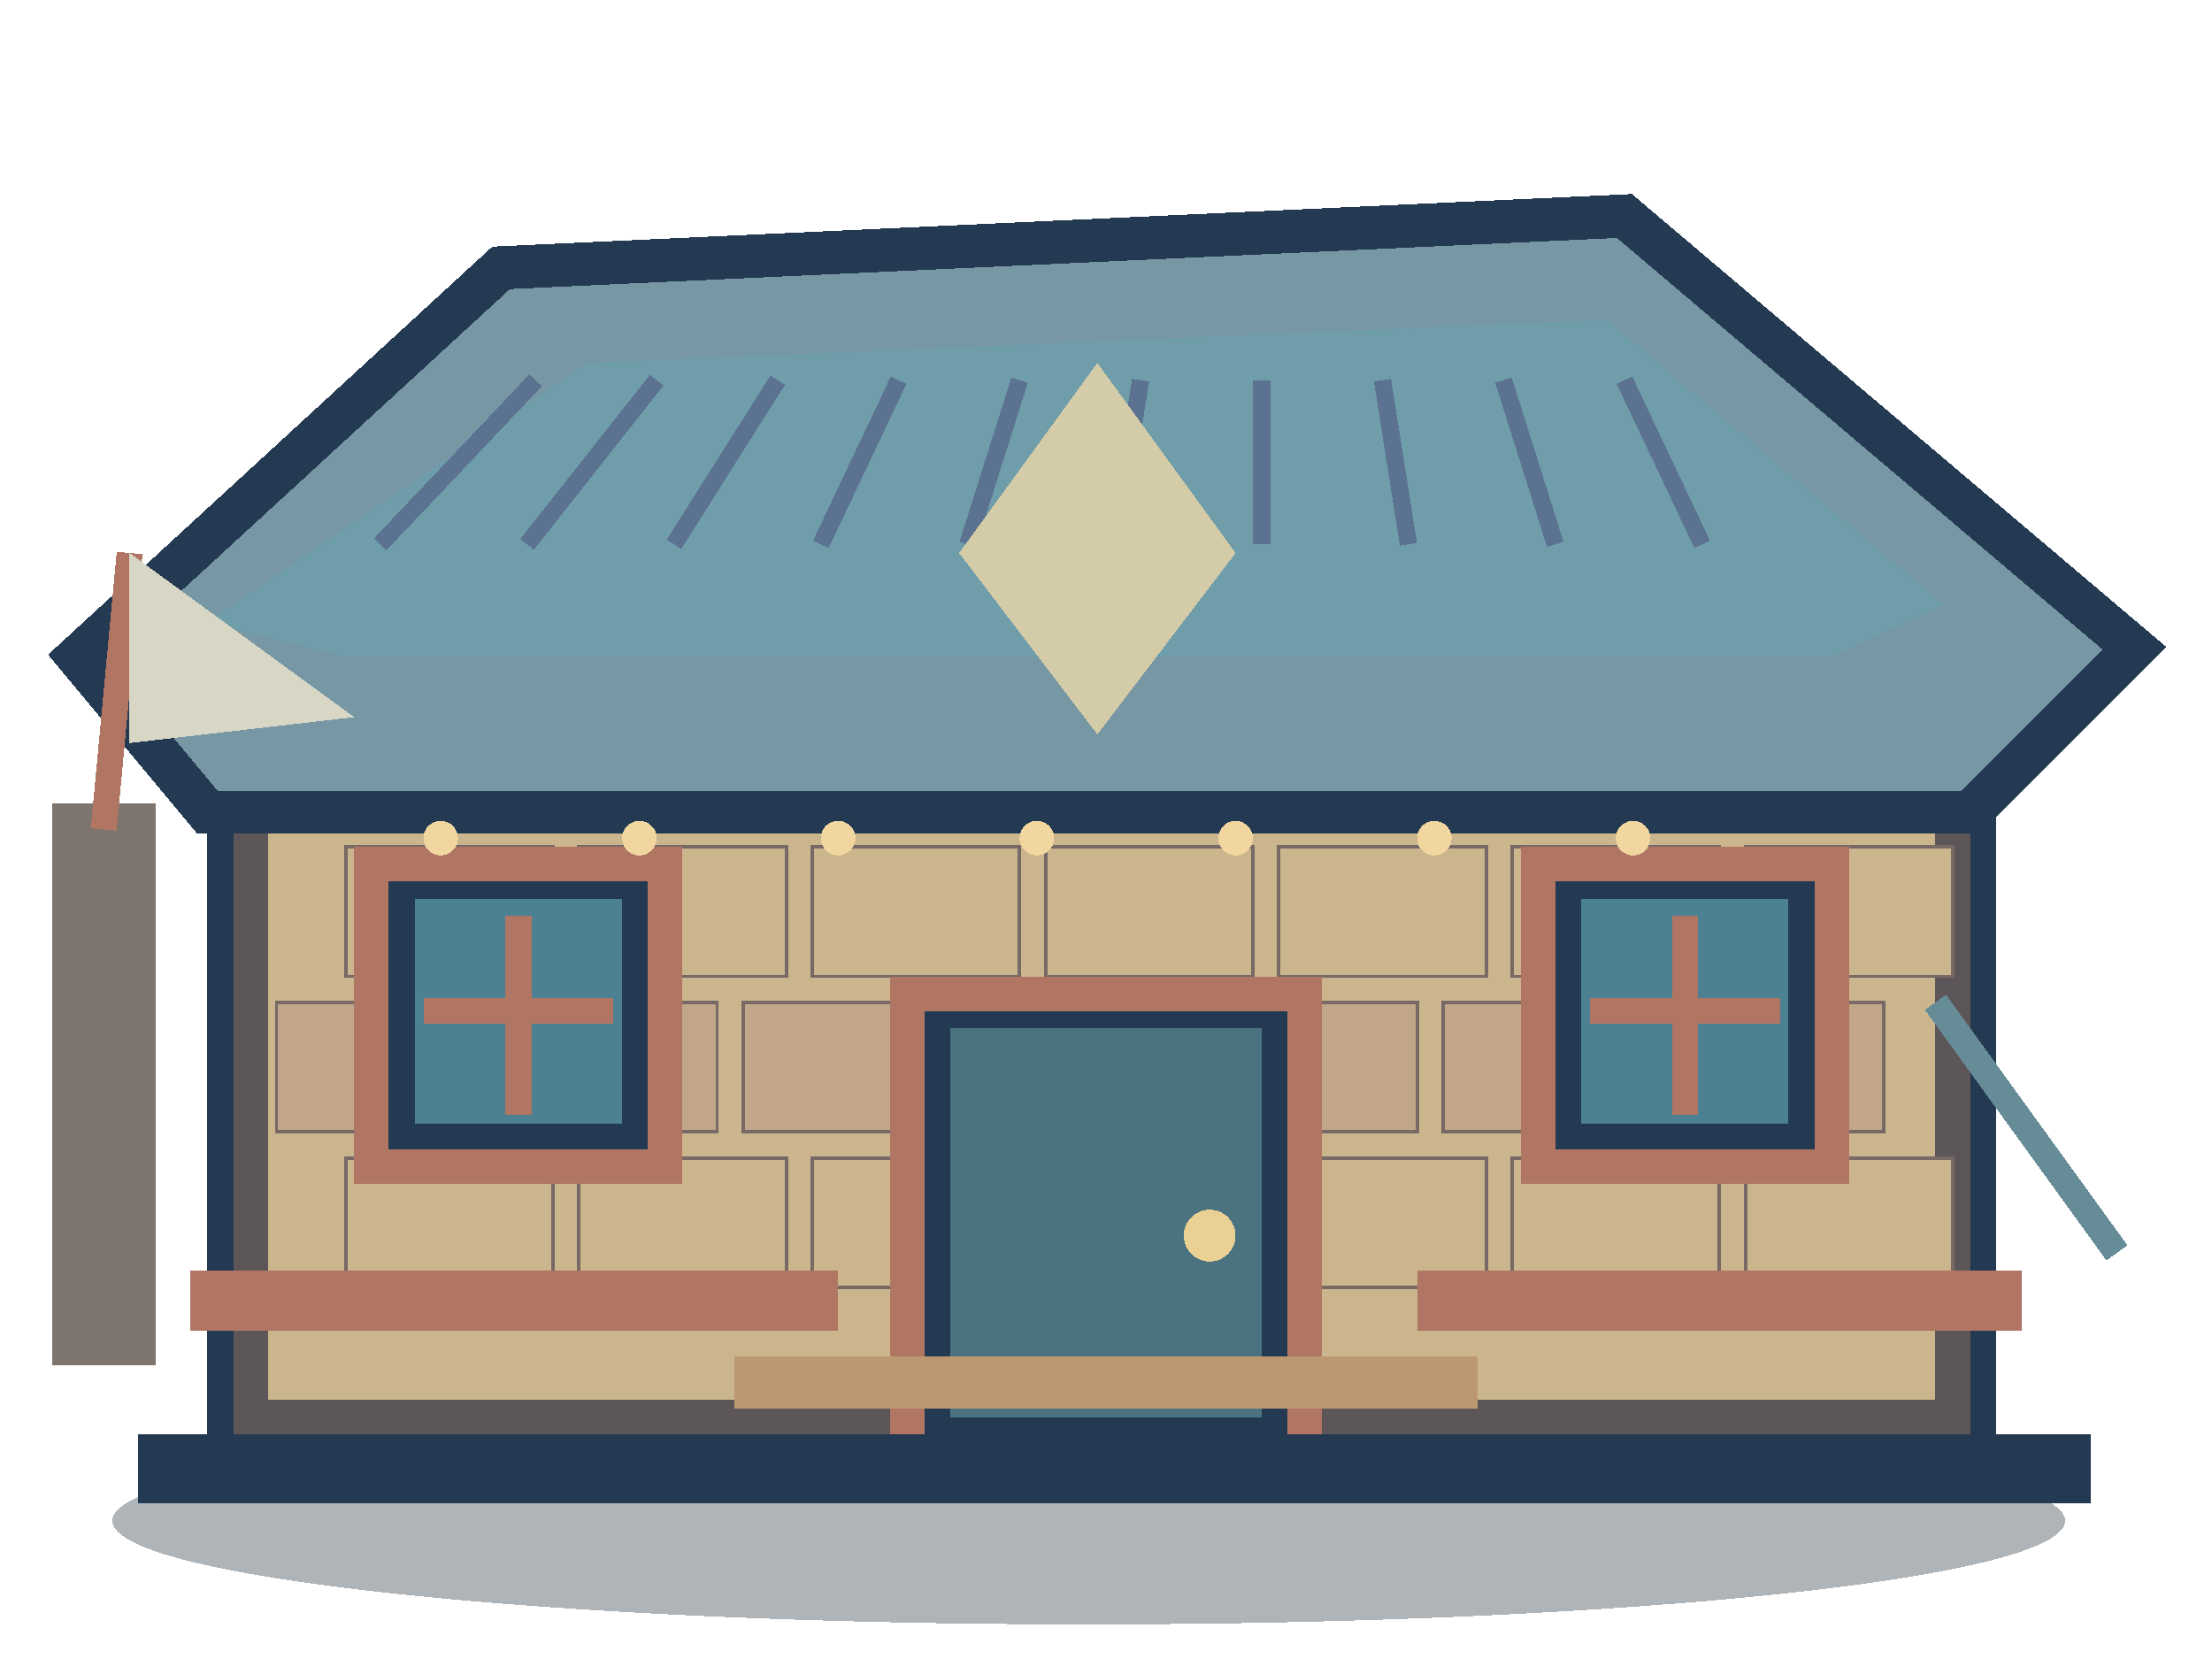
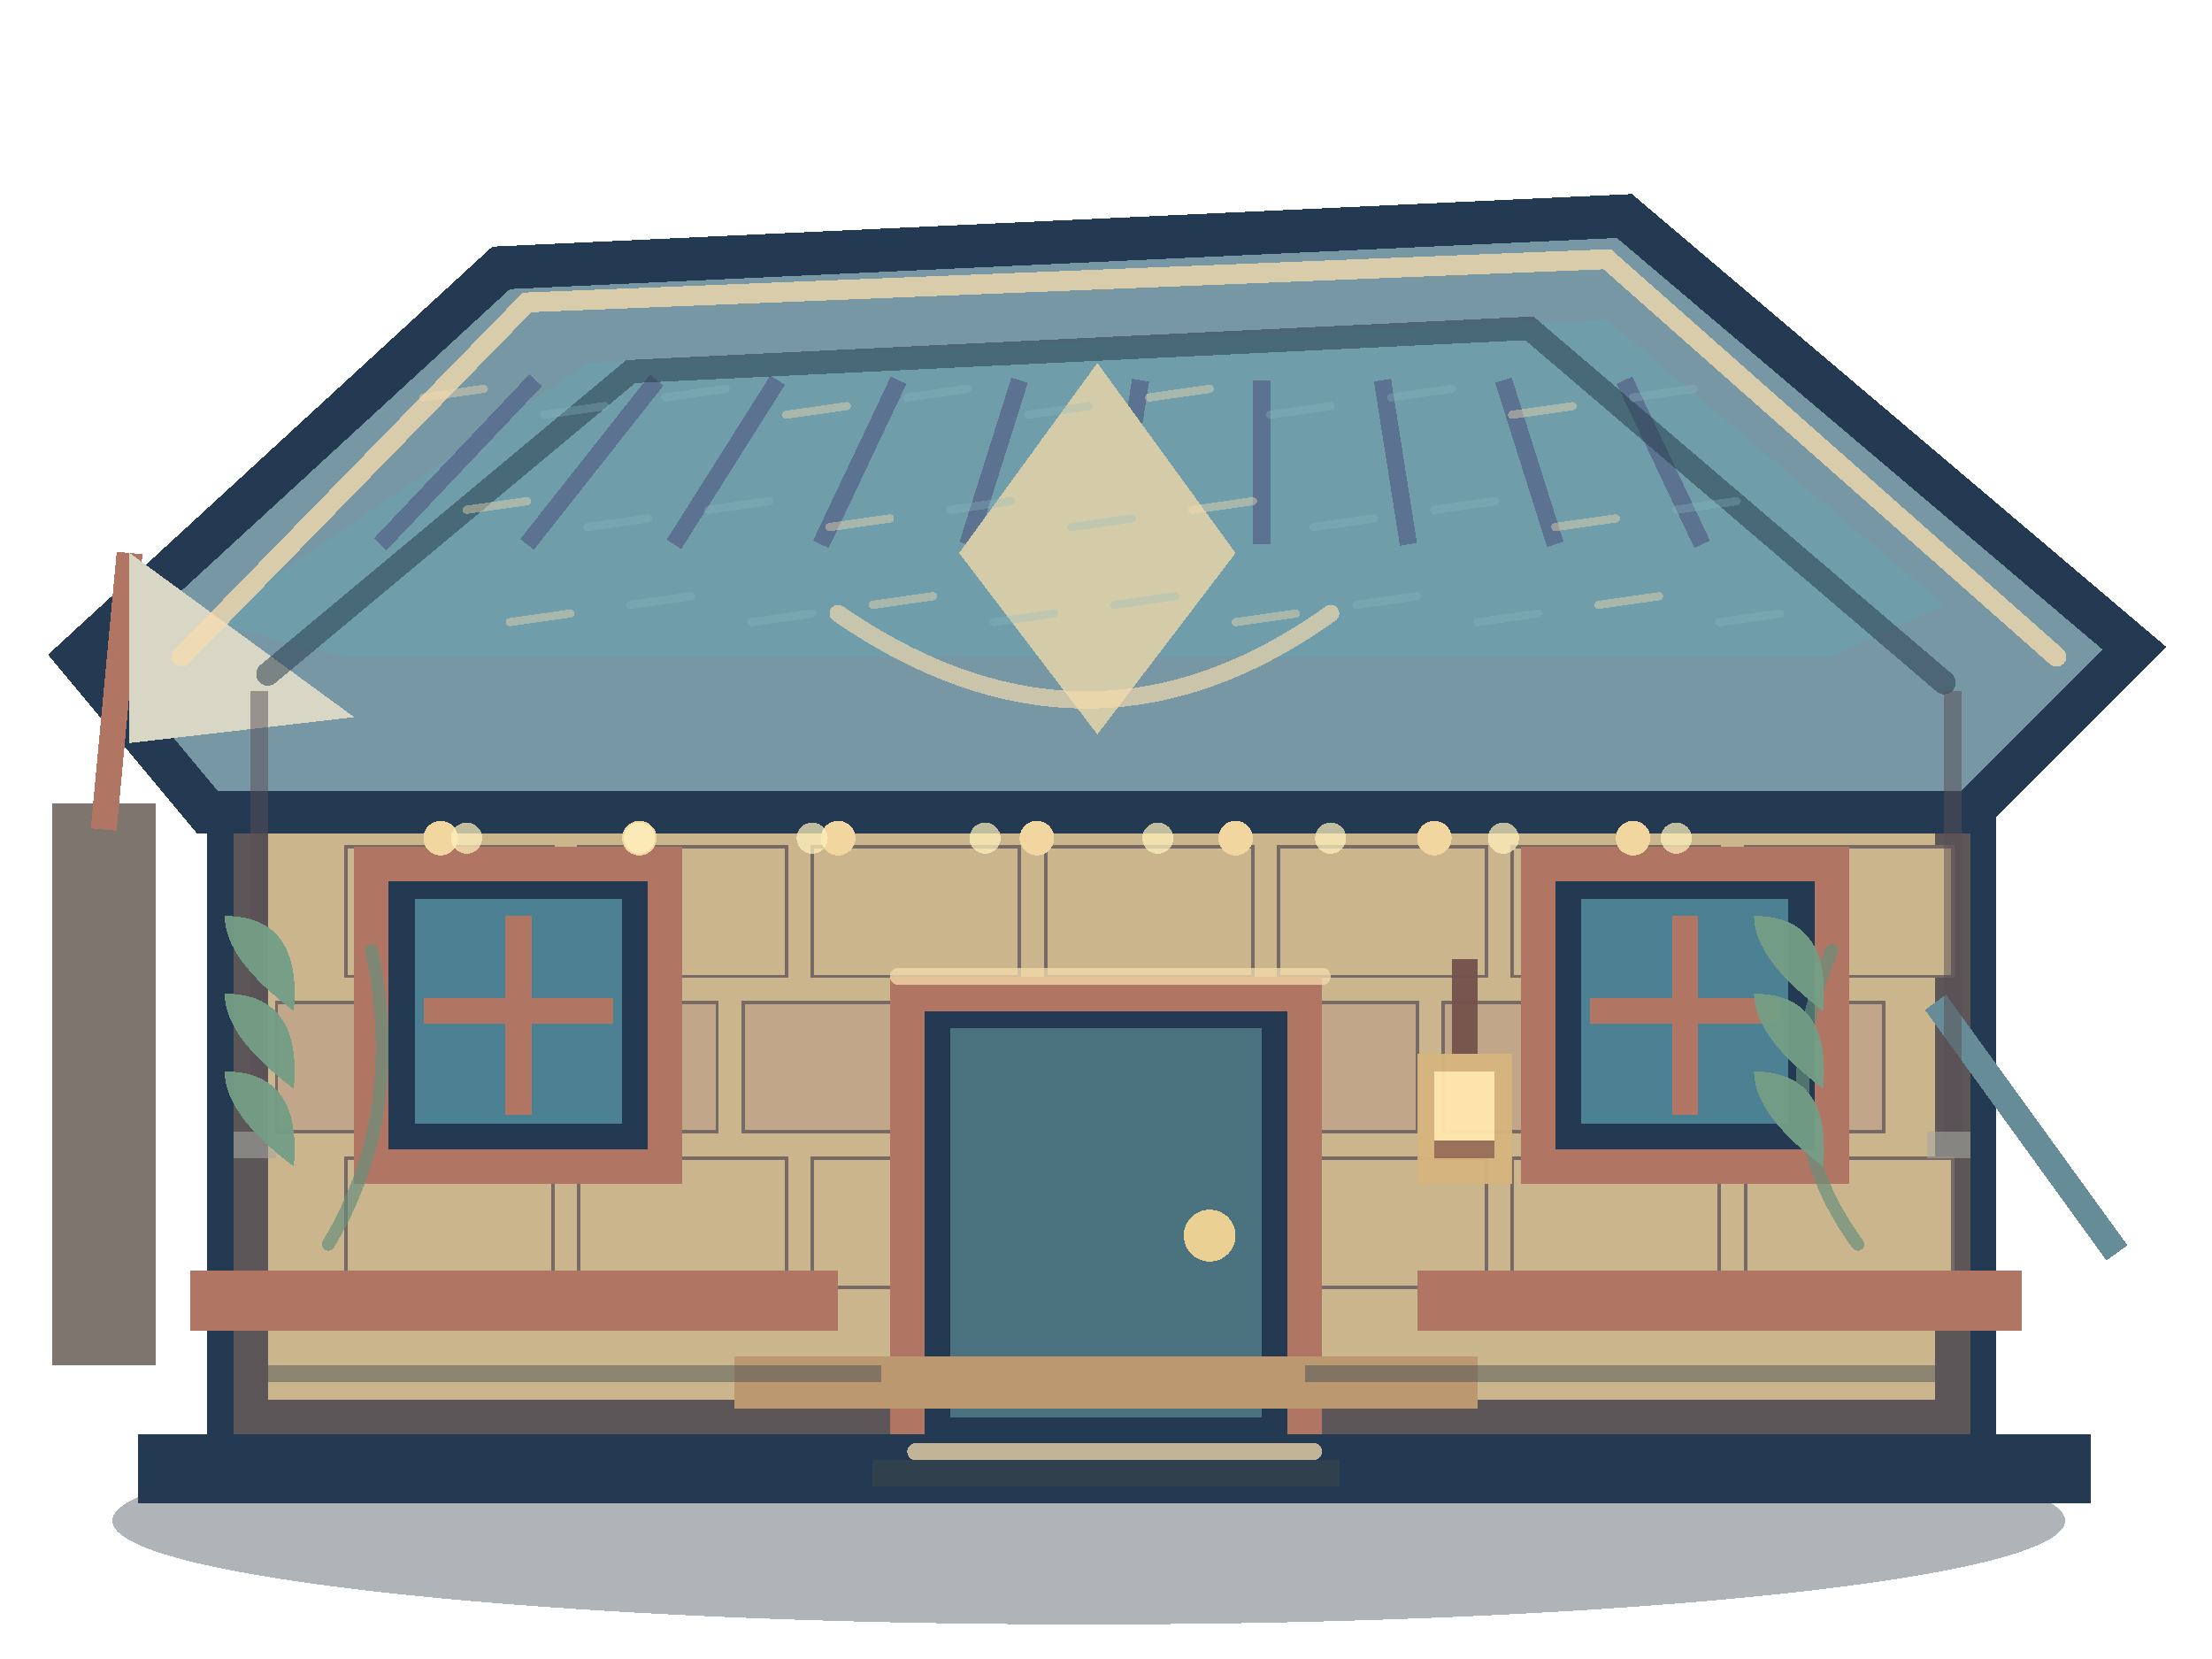
<svg xmlns="http://www.w3.org/2000/svg" width="256" height="192" viewBox="0 0 256 192">
  <defs />
  <g shape-rendering="crispEdges">
    <ellipse cx="126" cy="176" rx="113" ry="12" fill="#152433" opacity=".34" />
    <rect x="24" y="77" width="207" height="90" fill="#243a52" />
    <rect x="29" y="73" width="197" height="91" fill="#cbb58d" stroke="#5d5658" stroke-width="4" />
    <rect x="32" y="80" width="24" height="15" fill="#c2a689" stroke="#776965" stroke-width="0.4" />
    <rect x="59" y="80" width="24" height="15" fill="#c2a689" stroke="#776965" stroke-width="0.4" />
    <rect x="86" y="80" width="24" height="15" fill="#c2a689" stroke="#776965" stroke-width="0.4" />
    <rect x="113" y="80" width="24" height="15" fill="#c2a689" stroke="#776965" stroke-width="0.4" />
    <rect x="140" y="80" width="24" height="15" fill="#c2a689" stroke="#776965" stroke-width="0.4" />
    <rect x="167" y="80" width="24" height="15" fill="#c2a689" stroke="#776965" stroke-width="0.4" />
    <rect x="194" y="80" width="24" height="15" fill="#c2a689" stroke="#776965" stroke-width="0.4" />
    <rect x="40" y="98" width="24" height="15" fill="#cbb58d" stroke="#776965" stroke-width="0.4" />
    <rect x="67" y="98" width="24" height="15" fill="#cbb58d" stroke="#776965" stroke-width="0.4" />
    <rect x="94" y="98" width="24" height="15" fill="#cbb58d" stroke="#776965" stroke-width="0.4" />
    <rect x="121" y="98" width="24" height="15" fill="#cbb58d" stroke="#776965" stroke-width="0.4" />
    <rect x="148" y="98" width="24" height="15" fill="#cbb58d" stroke="#776965" stroke-width="0.4" />
    <rect x="175" y="98" width="24" height="15" fill="#cbb58d" stroke="#776965" stroke-width="0.4" />
    <rect x="202" y="98" width="24" height="15" fill="#cbb58d" stroke="#776965" stroke-width="0.4" />
    <rect x="32" y="116" width="24" height="15" fill="#c2a689" stroke="#776965" stroke-width="0.4" />
    <rect x="59" y="116" width="24" height="15" fill="#c2a689" stroke="#776965" stroke-width="0.4" />
    <rect x="86" y="116" width="24" height="15" fill="#c2a689" stroke="#776965" stroke-width="0.4" />
    <rect x="113" y="116" width="24" height="15" fill="#c2a689" stroke="#776965" stroke-width="0.4" />
    <rect x="140" y="116" width="24" height="15" fill="#c2a689" stroke="#776965" stroke-width="0.4" />
    <rect x="167" y="116" width="24" height="15" fill="#c2a689" stroke="#776965" stroke-width="0.4" />
    <rect x="194" y="116" width="24" height="15" fill="#c2a689" stroke="#776965" stroke-width="0.4" />
    <rect x="40" y="134" width="24" height="15" fill="#cbb58d" stroke="#776965" stroke-width="0.4" />
    <rect x="67" y="134" width="24" height="15" fill="#cbb58d" stroke="#776965" stroke-width="0.4" />
    <rect x="94" y="134" width="24" height="15" fill="#cbb58d" stroke="#776965" stroke-width="0.4" />
    <rect x="121" y="134" width="24" height="15" fill="#cbb58d" stroke="#776965" stroke-width="0.4" />
    <rect x="148" y="134" width="24" height="15" fill="#cbb58d" stroke="#776965" stroke-width="0.4" />
    <rect x="175" y="134" width="24" height="15" fill="#cbb58d" stroke="#776965" stroke-width="0.4" />
    <rect x="202" y="134" width="24" height="15" fill="#cbb58d" stroke="#776965" stroke-width="0.4" />
    <path d="M9 76L58 31L188 25L247 75L228 94H24Z" fill="#7797a5" stroke="#243a52" stroke-width="5" />
    <path d="M24 72L68 42L186 37L225 70L212 76H40Z" fill="#6f9daa" />
    <path d="M44 63L62 44" fill="none" stroke="#5b7391" stroke-width="2" />
    <path d="M61 63L76 44" fill="none" stroke="#5b7391" stroke-width="2" />
    <path d="M78 63L90 44" fill="none" stroke="#5b7391" stroke-width="2" />
    <path d="M95 63L104 44" fill="none" stroke="#5b7391" stroke-width="2" />
    <path d="M112 63L118 44" fill="none" stroke="#5b7391" stroke-width="2" />
    <path d="M129 63L132 44" fill="none" stroke="#5b7391" stroke-width="2" />
    <path d="M146 63L146 44" fill="none" stroke="#5b7391" stroke-width="2" />
    <path d="M163 63L160 44" fill="none" stroke="#5b7391" stroke-width="2" />
    <path d="M180 63L174 44" fill="none" stroke="#5b7391" stroke-width="2" />
    <path d="M197 63L188 44" fill="none" stroke="#5b7391" stroke-width="2" />
    <rect x="105" y="115" width="46" height="53" fill="#243a52" stroke="#b07663" stroke-width="4" />
    <rect x="110" y="119" width="36" height="45" fill="#4b737f" />
    <circle cx="140" cy="143" r="3" fill="#ead093" />
    <rect x="43" y="100" width="34" height="35" fill="#243a52" stroke="#b07663" stroke-width="4" />
    <rect x="48" y="104" width="24" height="26" fill="#4b8192" />
    <path d="M60 106L60 129" fill="none" stroke="#b07663" stroke-width="3" />
    <path d="M49 117L71 117" fill="none" stroke="#b07663" stroke-width="3" />
    <rect x="178" y="100" width="34" height="35" fill="#243a52" stroke="#b07663" stroke-width="4" />
    <rect x="183" y="104" width="24" height="26" fill="#4b8192" />
    <path d="M195 106L195 129" fill="none" stroke="#b07663" stroke-width="3" />
    <path d="M184 117L206 117" fill="none" stroke="#b07663" stroke-width="3" />
    <rect x="22" y="147" width="75" height="7" fill="#b07663" />
    <rect x="164" y="147" width="70" height="7" fill="#b07663" />
    <rect x="16" y="166" width="226" height="8" fill="#243a52" />
    <circle cx="51" cy="97" r="2" fill="#f1d6a0" />
    <circle cx="74" cy="97" r="2" fill="#f1d6a0" />
    <circle cx="97" cy="97" r="2" fill="#f1d6a0" />
    <circle cx="120" cy="97" r="2" fill="#f1d6a0" />
    <circle cx="143" cy="97" r="2" fill="#f1d6a0" />
    <circle cx="166" cy="97" r="2" fill="#f1d6a0" />
    <circle cx="189" cy="97" r="2" fill="#f1d6a0" />
    <path d="M111 64L127 42L143 64L127 85Z" fill="#d4cba8" />
    <rect x="6" y="93" width="12" height="65" fill="#7f756f" />
    <path d="M12 96L15 64" fill="none" stroke="#b07663" stroke-width="3" />
    <path d="M15 64L41 83L15 86Z" fill="#d8d6c5" />
    <path d="M224 116L245 145" fill="none" stroke="#668c97" stroke-width="3" />
    <rect x="85" y="157" width="86" height="6" fill="#bc9870" />
+     <g id="deep-pass" opacity=".96">
+       <path d="M21 76L61 35L186 30L238 76" fill="none" stroke="#f6dcad" stroke-width="2.3" opacity="0.8" stroke-linecap="round" />
+       <path d="M31 78L73 43L177 38L225 79" fill="none" stroke="#263a4b" stroke-width="2.7" opacity="0.55" stroke-linecap="round" />
+       <path d="M49 46l7 -1" fill="none" stroke="#f6dcad" stroke-width="0.95" opacity="0.43" stroke-linecap="round" />
+       <path d="M63 48l7 -1" fill="none" stroke="#90bbc0" stroke-width="0.95" opacity="0.3" stroke-linecap="round" />
+       <path d="M77 46l7 -1" fill="none" stroke="#90bbc0" stroke-width="0.95" opacity="0.3" stroke-linecap="round" />
+       <path d="M91 48l7 -1" fill="none" stroke="#f6dcad" stroke-width="0.95" opacity="0.43" stroke-linecap="round" />
+       <path d="M105 46l7 -1" fill="none" stroke="#90bbc0" stroke-width="0.95" opacity="0.3" stroke-linecap="round" />
+       <path d="M119 48l7 -1" fill="none" stroke="#90bbc0" stroke-width="0.95" opacity="0.3" stroke-linecap="round" />
+       <path d="M133 46l7 -1" fill="none" stroke="#f6dcad" stroke-width="0.95" opacity="0.43" stroke-linecap="round" />
+       <path d="M147 48l7 -1" fill="none" stroke="#90bbc0" stroke-width="0.95" opacity="0.3" stroke-linecap="round" />
+       <path d="M161 46l7 -1" fill="none" stroke="#90bbc0" stroke-width="0.95" opacity="0.3" stroke-linecap="round" />
+       <path d="M175 48l7 -1" fill="none" stroke="#f6dcad" stroke-width="0.95" opacity="0.43" stroke-linecap="round" />
+       <path d="M189 46l7 -1" fill="none" stroke="#90bbc0" stroke-width="0.95" opacity="0.3" stroke-linecap="round" />
+       <path d="M54 59l7 -1" fill="none" stroke="#f6dcad" stroke-width="0.95" opacity="0.43" stroke-linecap="round" />
+       <path d="M68 61l7 -1" fill="none" stroke="#90bbc0" stroke-width="0.95" opacity="0.3" stroke-linecap="round" />
+       <path d="M82 59l7 -1" fill="none" stroke="#90bbc0" stroke-width="0.95" opacity="0.3" stroke-linecap="round" />
+       <path d="M96 61l7 -1" fill="none" stroke="#f6dcad" stroke-width="0.95" opacity="0.43" stroke-linecap="round" />
+       <path d="M110 59l7 -1" fill="none" stroke="#90bbc0" stroke-width="0.95" opacity="0.3" stroke-linecap="round" />
+       <path d="M124 61l7 -1" fill="none" stroke="#90bbc0" stroke-width="0.95" opacity="0.3" stroke-linecap="round" />
+       <path d="M138 59l7 -1" fill="none" stroke="#f6dcad" stroke-width="0.95" opacity="0.43" stroke-linecap="round" />
+       <path d="M152 61l7 -1" fill="none" stroke="#90bbc0" stroke-width="0.95" opacity="0.3" stroke-linecap="round" />
+       <path d="M166 59l7 -1" fill="none" stroke="#90bbc0" stroke-width="0.95" opacity="0.3" stroke-linecap="round" />
+       <path d="M180 61l7 -1" fill="none" stroke="#f6dcad" stroke-width="0.95" opacity="0.43" stroke-linecap="round" />
+       <path d="M194 59l7 -1" fill="none" stroke="#90bbc0" stroke-width="0.95" opacity="0.3" stroke-linecap="round" />
+       <path d="M59 72l7 -1" fill="none" stroke="#f6dcad" stroke-width="0.95" opacity="0.43" stroke-linecap="round" />
+       <path d="M73 70l7 -1" fill="none" stroke="#90bbc0" stroke-width="0.95" opacity="0.3" stroke-linecap="round" />
+       <path d="M87 72l7 -1" fill="none" stroke="#90bbc0" stroke-width="0.95" opacity="0.3" stroke-linecap="round" />
+       <path d="M101 70l7 -1" fill="none" stroke="#f6dcad" stroke-width="0.95" opacity="0.43" stroke-linecap="round" />
+       <path d="M115 72l7 -1" fill="none" stroke="#90bbc0" stroke-width="0.95" opacity="0.3" stroke-linecap="round" />
+       <path d="M129 70l7 -1" fill="none" stroke="#90bbc0" stroke-width="0.95" opacity="0.3" stroke-linecap="round" />
+       <path d="M143 72l7 -1" fill="none" stroke="#f6dcad" stroke-width="0.95" opacity="0.43" stroke-linecap="round" />
+       <path d="M157 70l7 -1" fill="none" stroke="#90bbc0" stroke-width="0.95" opacity="0.3" stroke-linecap="round" />
+       <path d="M171 72l7 -1" fill="none" stroke="#90bbc0" stroke-width="0.95" opacity="0.3" stroke-linecap="round" />
+       <path d="M185 70l7 -1" fill="none" stroke="#f6dcad" stroke-width="0.95" opacity="0.43" stroke-linecap="round" />
+       <path d="M199 72l7 -1" fill="none" stroke="#90bbc0" stroke-width="0.95" opacity="0.3" stroke-linecap="round" />
+       <rect x="31" y="158" width="71" height="2" fill="#3d4a4f" opacity="0.48" />
+       <rect x="151" y="158" width="73" height="2" fill="#3d4a4f" opacity="0.48" />
+       <path d="M104 113H153M106 168H152" fill="none" stroke="#f6dcad" stroke-width="2" opacity="0.78" stroke-linecap="round" />
+       <rect x="101" y="169" width="54" height="3" fill="#35444b" opacity="0.8" />
+       <rect x="29" y="80" width="2" height="52" fill="#594e54" opacity="0.52" />
+       <rect x="27" y="131" width="5" height="3" fill="#a6a9a2" opacity="0.6" />
+       <rect x="225" y="80" width="2" height="52" fill="#594e54" opacity="0.52" />
+       <rect x="223" y="131" width="5" height="3" fill="#a6a9a2" opacity="0.6" />
+       <path d="M38 144Q47 129 43 110" fill="none" stroke="#678e7c" stroke-width="1.5" opacity="0.7" stroke-linecap="round" />
+       <path d="M34 117q-8 -6 -8 -11q9 0 8 11" fill="#749d85" />
+       <path d="M34 126q-8 -6 -8 -11q9 0 8 11" fill="#749d85" />
+       <path d="M34 135q-8 -6 -8 -11q9 0 8 11" fill="#749d85" />
+       <path d="M215 144Q204 129 212 110" fill="none" stroke="#678e7c" stroke-width="1.5" opacity="0.7" stroke-linecap="round" />
+       <path d="M211 117q-8 -6 -8 -11q9 0 8 11" fill="#749d85" />
+       <path d="M211 126q-8 -6 -8 -11q9 0 8 11" fill="#749d85" />
+       <path d="M211 135q-8 -6 -8 -11q9 0 8 11" fill="#749d85" />
+       <circle cx="54" cy="97" r="1.8" fill="#fff3be" opacity="0.74" />
+       <circle cx="74" cy="97" r="1.8" fill="#fff3be" opacity="0.74" />
+       <circle cx="94" cy="97" r="1.8" fill="#fff3be" opacity="0.74" />
+       <circle cx="114" cy="97" r="1.8" fill="#fff3be" opacity="0.74" />
+       <circle cx="134" cy="97" r="1.8" fill="#fff3be" opacity="0.74" />
+       <circle cx="154" cy="97" r="1.8" fill="#fff3be" opacity="0.74" />
+       <circle cx="174" cy="97" r="1.8" fill="#fff3be" opacity="0.74" />
+       <circle cx="194" cy="97" r="1.8" fill="#fff3be" opacity="0.74" />
+       <path d="M97 71Q126 91 154 71" fill="none" stroke="#f6dcad" stroke-width="2" opacity="0.68" stroke-linecap="round" />
+       <rect x="168" y="111" width="3" height="14" fill="#73524b" opacity="1" />
+       <rect x="164" y="122" width="11" height="15" fill="#d6b47d" opacity="1" />
+       <rect x="166" y="124" width="7" height="9" fill="#ffe6ac" opacity="1" />
+       <rect x="166" y="132" width="7" height="2" fill="#986e57" opacity="1" />
+     </g>
  </g>
</svg>
